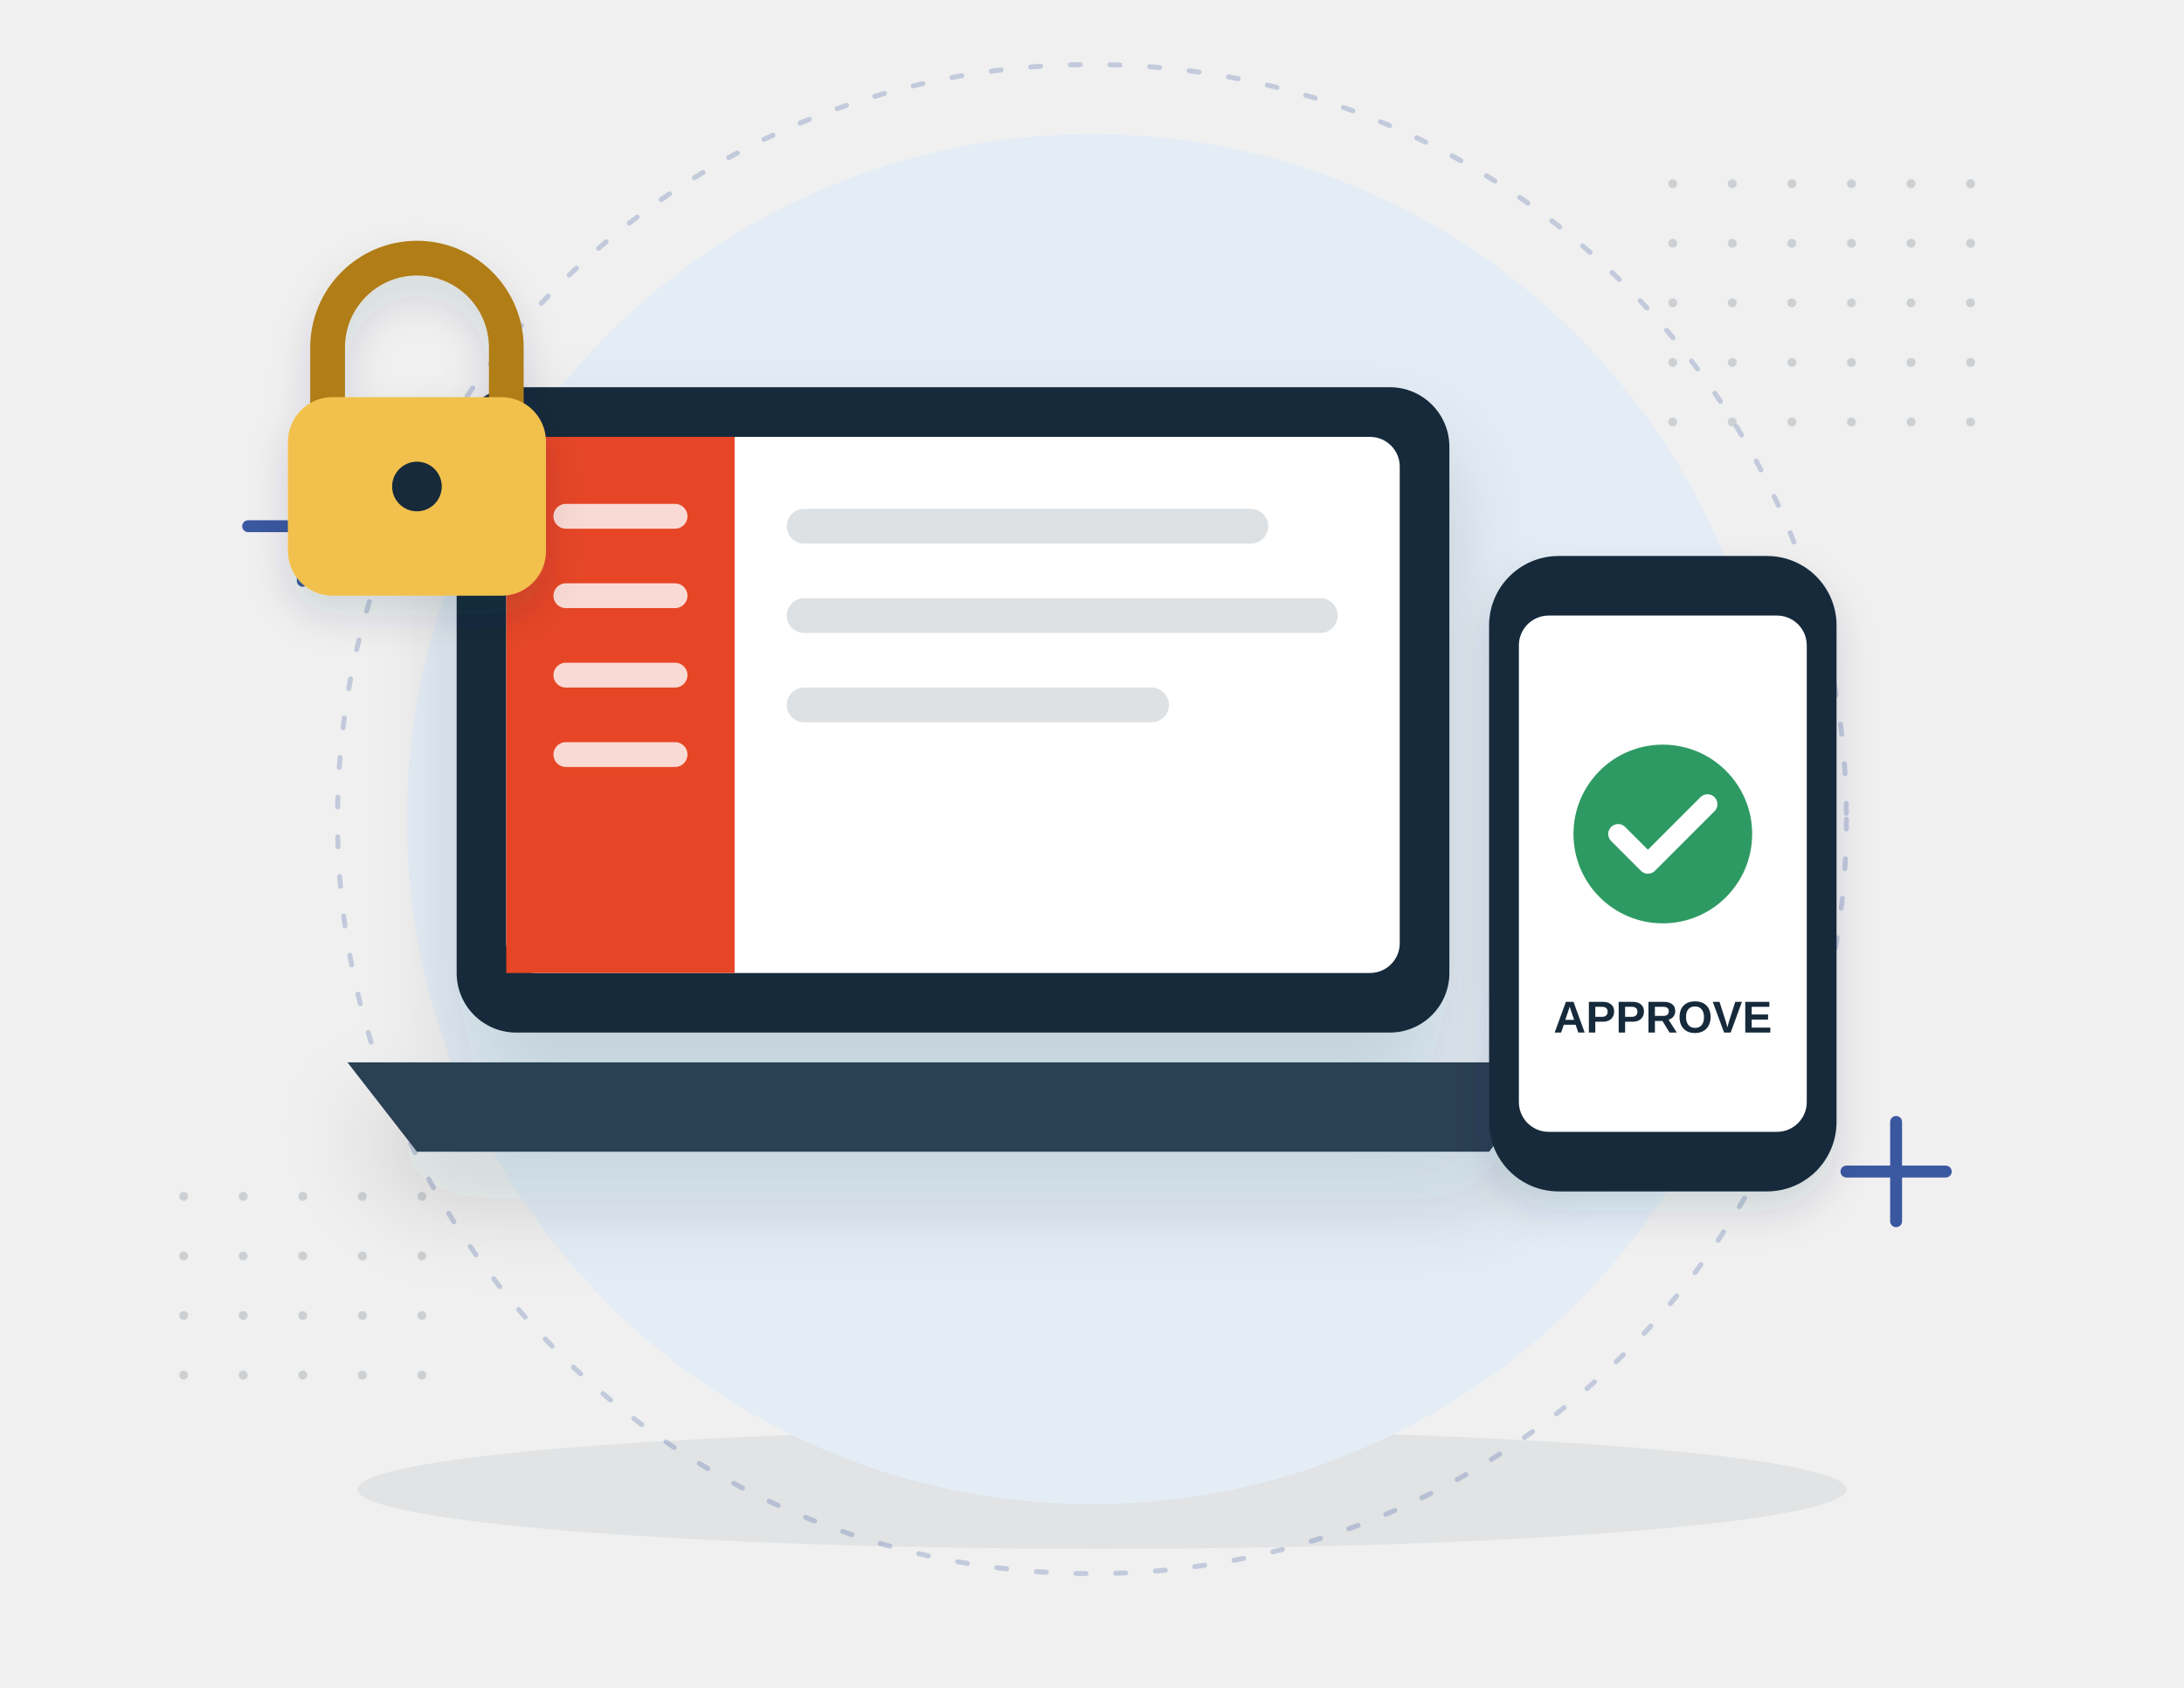
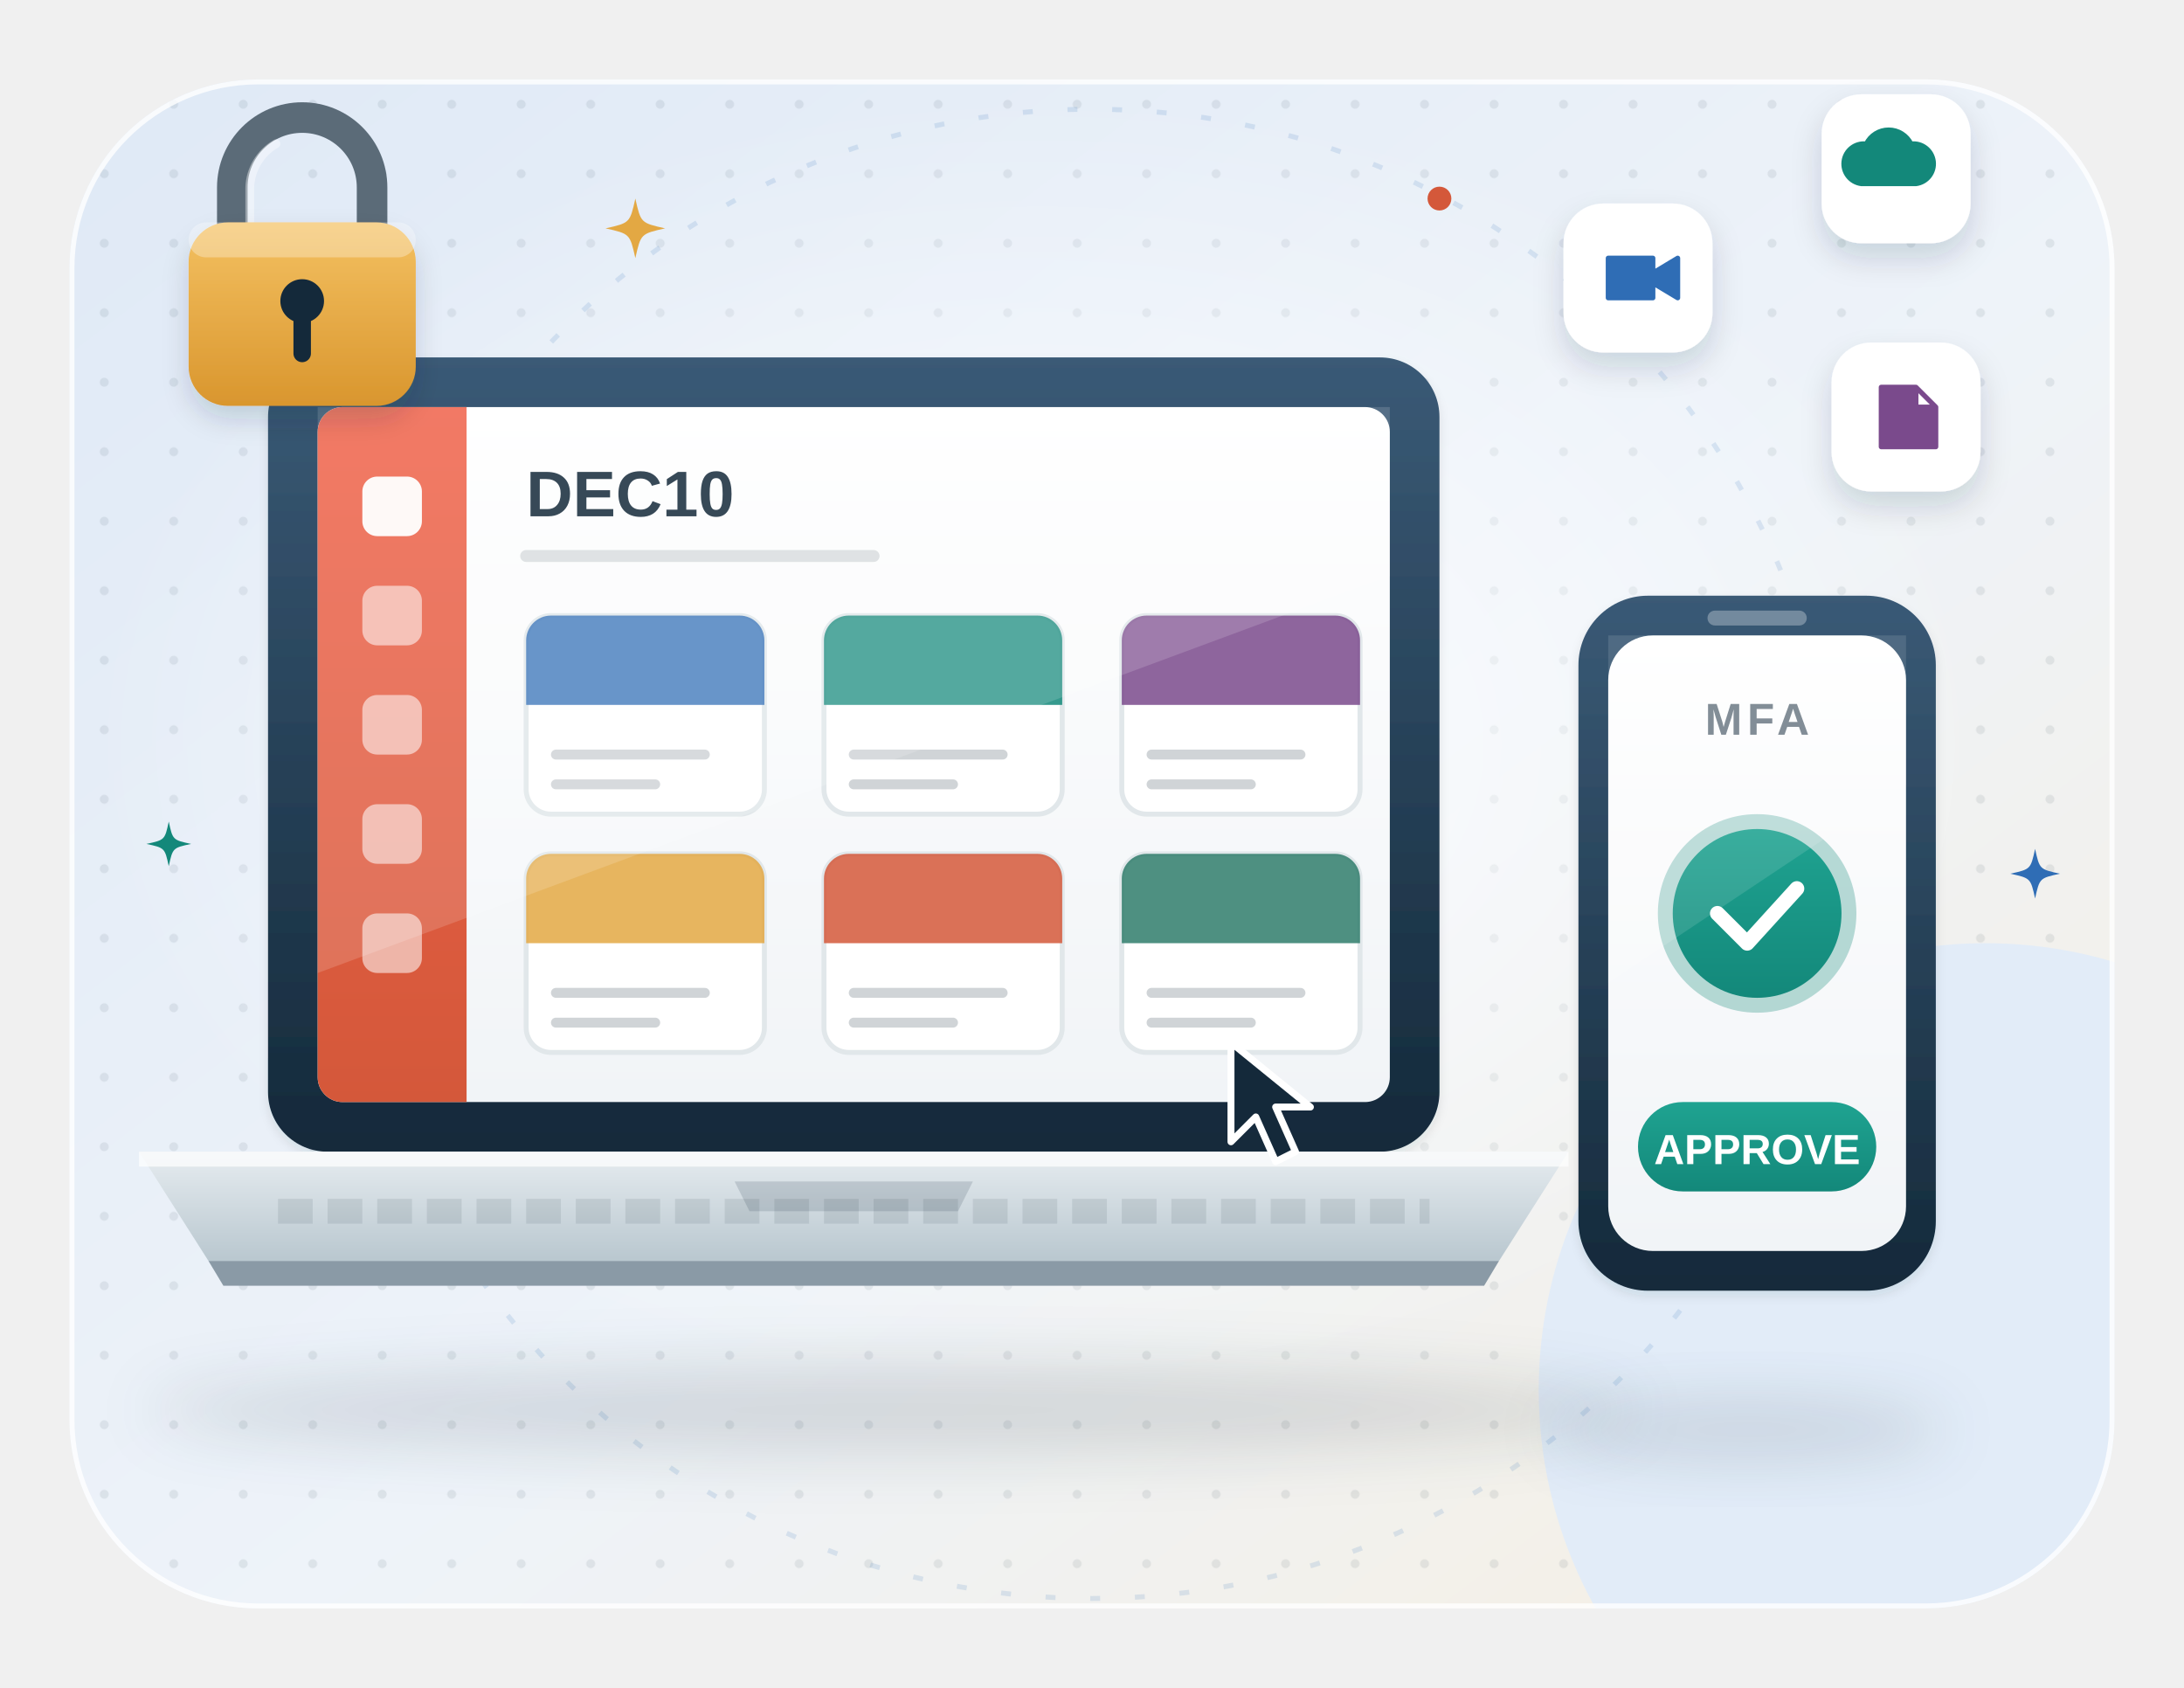
- <svg xmlns="http://www.w3.org/2000/svg" viewBox="0 0 440 340" fill="none" role="img" aria-label="A laptop showing Canvas, a phone with a security check, and a padlock">
+ <svg xmlns="http://www.w3.org/2000/svg" viewBox="0 0 440 340" fill="none" role="img" aria-labelledby="sg-t">
  <style>
-   .fl { animation: fl 5s ease-in-out infinite; transform-box: fill-box; transform-origin: center; } .fl2 { animation-delay: -1.7s; } .fl3 { animation-delay: -3.3s; }
-   .tw { animation: tw 2.8s ease-in-out infinite; transform-box: fill-box; transform-origin: center; } .tw2 { animation-delay: -1.4s; }
-   @keyframes fl { 0%, 100% { transform: translateY(0); } 50% { transform: translateY(-7px); } }
-   @keyframes tw { 0%, 100% { opacity: .3; transform: scale(.7); } 50% { opacity: 1; transform: scale(1.05); } }
-   .tk { stroke-dasharray: 30; animation: tk 4s ease-in-out infinite; } @keyframes tk { 0%, 20% { stroke-dashoffset: 30; } 45%, 90% { stroke-dashoffset: 0; } 100% { stroke-dashoffset: 30; } } @media (prefers-reduced-motion: reduce) { * { animation: none !important; } .rv { opacity: 1 !important; } }
+ .sg-tw { animation: sg-tw 3.2s ease-in-out infinite; transform-box: fill-box; transform-origin: center; }
+ @keyframes sg-tw { 0%, 100% { opacity: .35; transform: scale(.6); } 50% { opacity: 1; transform: scale(1); } }
+ .sg-fa { animation: sg-fl 7s ease-in-out infinite; } .sg-fb { animation: sg-fl 7s ease-in-out -3.5s infinite; } .sg-fc { animation: sg-fl 6s ease-in-out -1.8s infinite; }
+ @keyframes sg-fl { 50% { transform: translateY(-4px); } }
+ .sg-bl { animation: sg-bl 5s infinite; transform-box: fill-box; transform-origin: center; }
+ @keyframes sg-bl { 0%, 93%, 100% { transform: scaleY(1); } 96% { transform: scaleY(.1); } }
+ .sg-tk { animation: sg-tk 1s ease-in-out infinite; transform-box: fill-box; transform-origin: center top; }
+ @keyframes sg-tk { 50% { transform: scaleY(.45); } }
+ .sg-pulse { animation: sg-pulse 2.4s ease-out infinite; transform-box: fill-box; transform-origin: center; }
+ @keyframes sg-pulse { 0% { opacity: .7; transform: scale(.7); } 100% { opacity: 0; transform: scale(1.5); } }
+ .sg-cur { animation: sg-cur 5s ease-in-out infinite; }
+ @keyframes sg-cur { 0%, 100% { transform: translate(0, 0); } 45%, 60% { transform: translate(-46px, -34px); } }
+ .sg-shk { animation: sg-shk 4s ease-in-out infinite; }
+ @keyframes sg-shk { 0%, 40%, 100% { transform: translateY(0); } 60%, 80% { transform: translateY(-5px); } }
+ @media (prefers-reduced-motion: reduce) { * { animation: none !important; } }
</style>
  <defs>
-     <filter id="s" x="-40%" y="-40%" width="180%" height="180%">
-       <feDropShadow dx="0" dy="10" stdDeviation="9" flood-color="#14293a" flood-opacity=".15" />
+     <linearGradient id="sg-bg" x1="0" y1="0" x2="1" y2="1">
+       <stop offset="0" stop-color="#dfe9f6" />
+       <stop offset=".55" stop-color="#eef3f9" />
+       <stop offset="1" stop-color="#f6efe1" />
+     </linearGradient>
+     <pattern id="sg-dots" width="14" height="14" patternUnits="userSpaceOnUse">
+       <circle cx="7" cy="7" r=".9" fill="#14293a" fill-opacity=".08" />
+     </pattern>
+     <clipPath id="sg-clip">
+       <rect x="14" y="16" width="412" height="308" rx="38" />
+     </clipPath>
+     <radialGradient id="sg-glow" cx=".5" cy=".5" r=".5">
+       <stop offset="0" stop-color="#fff" stop-opacity=".85" />
+       <stop offset="1" stop-color="#fff" stop-opacity="0" />
+     </radialGradient>
+     <filter id="sg-sh" x="-25%" y="-25%" width="150%" height="160%">
+       <feDropShadow dx="0" dy="7" stdDeviation="7" flood-color="#14293a" flood-opacity=".16" />
+       <feDropShadow dx="0" dy="1" stdDeviation="1" flood-color="#14293a" flood-opacity=".1" />
    </filter>
-     <filter id="s2" x="-40%" y="-40%" width="180%" height="180%">
-       <feDropShadow dx="0" dy="4" stdDeviation="4" flood-color="#14293a" flood-opacity=".14" />
+     <filter id="sg-sh2" x="-30%" y="-30%" width="160%" height="170%">
+       <feDropShadow dx="0" dy="3" stdDeviation="3" flood-color="#14293a" flood-opacity=".16" />
    </filter>
-     <pattern id="d" width="12" height="12" patternUnits="userSpaceOnUse">
-       <circle cx="1" cy="1" r=".9" fill="#14293a" opacity=".16" />
-     </pattern>
+     <filter id="sg-blur" x="-30%" y="-80%" width="160%" height="260%">
+       <feGaussianBlur stdDeviation="6" />
+     </filter>
+     <linearGradient id="sg-paper" x1="0" y1="0" x2="0" y2="1">
+       <stop offset="0" stop-color="#fff" />
+       <stop offset="1" stop-color="#fbf7ef" />
+     </linearGradient>
+     <linearGradient id="sg-shine" x1="0" y1="0" x2="0" y2="1">
+       <stop offset="0" stop-color="#fff" stop-opacity=".55" />
+       <stop offset="1" stop-color="#fff" stop-opacity="0" />
+     </linearGradient>
+     <linearGradient id="sg-lid" x1="0" y1="0" x2="0" y2="1">
+       <stop offset="0" stop-color="#3a5a76" />
+       <stop offset="1" stop-color="#14293a" />
+     </linearGradient>
+     <linearGradient id="sg-scr" x1="0" y1="0" x2="0" y2="1">
+       <stop offset="0" stop-color="#ffffff" />
+       <stop offset="1" stop-color="#f1f4f7" />
+     </linearGradient>
+     <linearGradient id="sg-base" x1="0" y1="0" x2="0" y2="1">
+       <stop offset="0" stop-color="#e6ecf0" />
+       <stop offset="1" stop-color="#b9c7cf" />
+     </linearGradient>
+     <linearGradient id="sg-side" x1="0" y1="0" x2="0" y2="1">
+       <stop offset="0" stop-color="#f0624a" />
+       <stop offset="1" stop-color="#d4583a" />
+     </linearGradient>
+     <linearGradient id="sg-ph" x1="0" y1="0" x2="0" y2="1">
+       <stop offset="0" stop-color="#3a5a76" />
+       <stop offset="1" stop-color="#14293a" />
+     </linearGradient>
+     <linearGradient id="sg-lock" x1="0" y1="0" x2="0" y2="1">
+       <stop offset="0" stop-color="#f4c162" />
+       <stop offset="1" stop-color="#d9962e" />
+     </linearGradient>
+     <linearGradient id="sg-ok" x1="0" y1="0" x2="0" y2="1">
+       <stop offset="0" stop-color="#1fa391" />
+       <stop offset="1" stop-color="#13887a" />
+     </linearGradient>
  </defs>
-   <ellipse cx="222" cy="300" rx="150" ry="12" fill="#14293a" opacity=".07" />
-   <circle cx="220" cy="165" r="138" fill="#e4edf6" />
-   <circle cx="220" cy="165" r="152" stroke="#3a58a0" stroke-opacity=".25" stroke-dasharray="2 6" stroke-linecap="round" />
-   <rect x="326" y="30" width="72" height="60" fill="url(#d)" />
-   <rect x="36" y="238" width="60" height="48" fill="url(#d)" />
-   <path class="tw" d="M50 106h22m-11-11v22" stroke="#3a58a0" stroke-width="2.4" stroke-linecap="round" />
-   <path class="tw tw2" d="M372 236h20m-10-10v20" stroke="#3a58a0" stroke-width="2.4" stroke-linecap="round" />
-   <g filter="url(#s)">
-     <rect x="92" y="78" width="200" height="130" rx="12" fill="#14293a" />
-     <rect x="102" y="88" width="180" height="108" rx="6" fill="#fff" />
-     <path d="M70 214h244l-14 18H84z" fill="#2b3f52" />
+   <rect x="14" y="16" width="412" height="308" rx="38" fill="url(#sg-bg)" />
+   <g clip-path="url(#sg-clip)">
+     <rect x="14" y="16" width="412" height="308" fill="url(#sg-dots)" />
+     <ellipse cx="210" cy="150" rx="190" ry="130" fill="url(#sg-glow)" />
+     <circle cx="400" cy="280" r="90" fill="#e2ecf8" />
+     <circle cx="220" cy="172" r="150" stroke="#2f6db5" stroke-opacity=".14" stroke-dasharray="2 7" />
  </g>
-   <rect x="102" y="88" width="46" height="108" fill="#e64626" />
-   <path d="M114 104h22M114 120h22M114 136h22M114 152h22" stroke="#fff" stroke-opacity=".8" stroke-width="5" stroke-linecap="round" />
-   <path d="M162 106h90M162 124h104M162 142h70" stroke="#14293a" stroke-opacity=".14" stroke-width="7" stroke-linecap="round" />
-   <g class="fl" filter="url(#s2)">
-     <rect x="300" y="112" width="70" height="128" rx="14" fill="#14293a" />
-     <rect x="306" y="124" width="58" height="104" rx="6" fill="#fff" />
-     <circle cx="335" cy="168" r="18" fill="#2f9a63" />
-     <path d="M326 168l6 6 12-12" stroke="#fff" stroke-width="4" stroke-linecap="round" stroke-linejoin="round" class="tk" />
-     <text x="335" y="208" text-anchor="middle" font-family="'Helvetica Neue', Arial, sans-serif" font-weight="800" font-size="9" fill="#14293a">APPROVE</text>
+   <rect x="14.5" y="16.5" width="411" height="307" rx="37.5" stroke="#fff" stroke-opacity=".8" />
+   <ellipse cx="180" cy="284" rx="150" ry="9" fill="#14293a" opacity="0.14" filter="url(#sg-blur)" />
+   <ellipse cx="352" cy="288" rx="40" ry="6" fill="#14293a" opacity="0.14" filter="url(#sg-blur)" />
+   <g filter="url(#sg-sh)">
+     <rect x="54" y="72" width="236" height="160" rx="12" fill="url(#sg-lid)" />
  </g>
-   <g class="fl fl2" filter="url(#s2)">
-     <path d="M66 82v-12a18 18 0 0 1 36 0v12" stroke="#b07d12" stroke-width="7" fill="none" />
-     <rect x="58" y="80" width="52" height="40" rx="9" fill="#f2c14e" />
-     <circle cx="84" cy="98" r="5" fill="#14293a" />
+   <rect x="64" y="82" width="216" height="140" rx="5" fill="url(#sg-scr)" />
+   <path d="M28 232h288l-14 22H42z" fill="url(#sg-base)" />
+   <path d="M28 232h288v3H28z" fill="#fff" opacity=".7" />
+   <path d="M42 254h260l-3 5H45z" fill="#8a9aa6" />
+   <path d="M148 238h48l-3 6h-42z" fill="#14293a" opacity=".15" />
+   <path d="M56 244h232" stroke="#14293a" stroke-opacity=".1" stroke-width="5" stroke-dasharray="7 3" />
+   <path d="M64 87a5 5 0 0 1 5-5h25v140H69a5 5 0 0 1-5-5z" fill="url(#sg-side)" />
+   <rect x="73" y="96" width="12" height="12" rx="3" fill="#fff" opacity="0.95" />
+   <rect x="73" y="118" width="12" height="12" rx="3" fill="#fff" opacity="0.55" />
+   <rect x="73" y="140" width="12" height="12" rx="3" fill="#fff" opacity="0.55" />
+   <rect x="73" y="162" width="12" height="12" rx="3" fill="#fff" opacity="0.55" />
+   <rect x="73" y="184" width="12" height="12" rx="3" fill="#fff" opacity="0.55" />
+   <text x="106" y="104" font-family="'Helvetica Neue', Arial, sans-serif" font-size="13" font-weight="800" fill="#14293a">DEC10</text>
+   <path d="M106 112h70" stroke="#14293a" stroke-opacity=".15" stroke-width="2.4" stroke-linecap="round" />
+   <rect x="106" y="124" width="48" height="40" rx="5" fill="#fff" stroke="#e1e7ea" />
+   <path d="M106 129a5 5 0 0 1 5-5h38a5 5 0 0 1 5 5v13h-48z" fill="#2f6db5" opacity=".85" />
+   <path d="M112 152h30M112 158h20" stroke="#14293a" stroke-opacity=".2" stroke-width="2" stroke-linecap="round" />
+   <rect x="166" y="124" width="48" height="40" rx="5" fill="#fff" stroke="#e1e7ea" />
+   <path d="M166 129a5 5 0 0 1 5-5h38a5 5 0 0 1 5 5v13h-48z" fill="#13887a" opacity=".85" />
+   <path d="M172 152h30M172 158h20" stroke="#14293a" stroke-opacity=".2" stroke-width="2" stroke-linecap="round" />
+   <rect x="226" y="124" width="48" height="40" rx="5" fill="#fff" stroke="#e1e7ea" />
+   <path d="M226 129a5 5 0 0 1 5-5h38a5 5 0 0 1 5 5v13h-48z" fill="#7a4a8c" opacity=".85" />
+   <path d="M232 152h30M232 158h20" stroke="#14293a" stroke-opacity=".2" stroke-width="2" stroke-linecap="round" />
+   <rect x="106" y="172" width="48" height="40" rx="5" fill="#fff" stroke="#e1e7ea" />
+   <path d="M106 177a5 5 0 0 1 5-5h38a5 5 0 0 1 5 5v13h-48z" fill="#e3a843" opacity=".85" />
+   <path d="M112 200h30M112 206h20" stroke="#14293a" stroke-opacity=".2" stroke-width="2" stroke-linecap="round" />
+   <rect x="166" y="172" width="48" height="40" rx="5" fill="#fff" stroke="#e1e7ea" />
+   <path d="M166 177a5 5 0 0 1 5-5h38a5 5 0 0 1 5 5v13h-48z" fill="#d4583a" opacity=".85" />
+   <path d="M172 200h30M172 206h20" stroke="#14293a" stroke-opacity=".2" stroke-width="2" stroke-linecap="round" />
+   <rect x="226" y="172" width="48" height="40" rx="5" fill="#fff" stroke="#e1e7ea" />
+   <path d="M226 177a5 5 0 0 1 5-5h38a5 5 0 0 1 5 5v13h-48z" fill="#2f7d6b" opacity=".85" />
+   <path d="M232 200h30M232 206h20" stroke="#14293a" stroke-opacity=".2" stroke-width="2" stroke-linecap="round" />
+   <path d="M64 82h216v34L64 196z" fill="#fff" opacity=".15" />
+   <g class="sg-cur">
+     <path d="M248 210l0 20 5-5 4 9 4-2-4-9h7z" fill="#14293a" stroke="#fff" stroke-width="1.4" stroke-linejoin="round" />
  </g>
+   <g class="sg-fb">
+     <g filter="url(#sg-sh)">
+       <rect x="318" y="120" width="72" height="140" rx="14" fill="url(#sg-ph)" />
+     </g>
+     <rect x="324" y="128" width="60" height="124" rx="9" fill="url(#sg-scr)" />
+     <rect x="344" y="123" width="20" height="3" rx="1.5" fill="#fff" opacity=".3" />
+     <text x="354" y="148" text-anchor="middle" font-family="'Helvetica Neue', Arial, sans-serif" font-size="9" font-weight="800" fill="#14293a" opacity=".6" letter-spacing="1">MFA</text>
+     <circle class="sg-pulse" cx="354" cy="184" r="20" fill="#13887a" opacity=".3" />
+     <circle cx="354" cy="184" r="17" fill="url(#sg-ok)" />
+     <path d="M346 184l6 6 10-11" stroke="#fff" stroke-width="3" stroke-linecap="round" stroke-linejoin="round" />
+     <rect x="330" y="222" width="48" height="18" rx="9" fill="url(#sg-ok)" />
+     <text x="354" y="234.5" text-anchor="middle" font-family="'Helvetica Neue', Arial, sans-serif" font-size="8.5" font-weight="800" fill="#fff">APPROVE</text>
+     <path d="M324 128h60v30l-60 40z" fill="#fff" opacity=".12" />
+   </g>
+   <g class="sg-fa">
+     <g transform="translate(-6 -8) scale(.88)">
+       <g class="sg-shk">
+         <path d="M60 64V52a16 16 0 0 1 32 0v12" stroke="#5b6b78" stroke-width="7" stroke-linecap="round" />
+         <path d="M64 60V52a12 12 0 0 1 6-10" stroke="#fff" stroke-opacity=".4" stroke-width="2" stroke-linecap="round" />
+       </g>
+       <rect x="50" y="60" width="52" height="42" rx="9" fill="url(#sg-lock)" filter="url(#sg-sh2)" />
+       <rect x="50" y="60" width="52" height="8" rx="4" fill="#fff" opacity=".3" />
+       <circle cx="76" cy="78" r="5" fill="#14293a" />
+       <path d="M76 80v10" stroke="#14293a" stroke-width="4" stroke-linecap="round" />
+     </g>
+   </g>
+   <g class="sg-fa">
+     <g transform="translate(330 56)">
+       <rect x="-15" y="-15" width="30" height="30" rx="8" fill="#fff" filter="url(#sg-sh2)" />
+       <path d="M-6-4h9v8h-9zM3-1l5-3v8l-5-3z" fill="#2f6db5" stroke="#2f6db5" stroke-width="1" stroke-linejoin="round" />
+     </g>
+   </g>
+   <g class="sg-fb">
+     <g transform="translate(384 84)">
+       <rect x="-15" y="-15" width="30" height="30" rx="8" fill="#fff" filter="url(#sg-sh2)" />
+       <path d="M-5-6h7l4 4v8h-11zM2-6v4h4" fill="#7a4a8c" stroke="#7a4a8c" stroke-width="1" stroke-linejoin="round" />
+     </g>
+   </g>
+   <g class="sg-fc">
+     <g transform="translate(382 34)">
+       <rect x="-15" y="-15" width="30" height="30" rx="8" fill="#fff" filter="url(#sg-sh2)" />
+       <path d="M-7 3a4 4 0 0 1 1-8 5 5 0 0 1 9 0 4 4 0 0 1 1 8z" fill="#13887a" stroke="#13887a" stroke-width="1" stroke-linejoin="round" />
+     </g>
+   </g>
+   <path class="sg-tw" d="M128 40C129.1 44.9 129.1 44.9 134 46C129.1 47.1 129.1 47.1 128 52C126.9 47.1 126.9 47.1 122 46C126.9 44.9 126.9 44.9 128 40z" fill="#e3a843" />
+   <path class="sg-tw" style="animation-delay:-1.3s" d="M410 171C410.9 175.1 410.9 175.1 415 176C410.9 176.9 410.9 176.9 410 181C409.1 176.9 409.1 176.9 405 176C409.1 175.1 409.1 175.1 410 171z" fill="#2f6db5" />
+   <path class="sg-tw" style="animation-delay:-2.1s" d="M34 165.5C34.8 169.2 34.8 169.2 38.5 170C34.8 170.8 34.8 170.8 34 174.5C33.2 170.8 33.2 170.8 29.5 170C33.2 169.2 33.2 169.2 34 165.5z" fill="#13887a" />
+   <circle class="sg-tw" style="animation-delay:-0.6s" cx="290" cy="40" r="2.4" fill="#d4583a" />
</svg>
